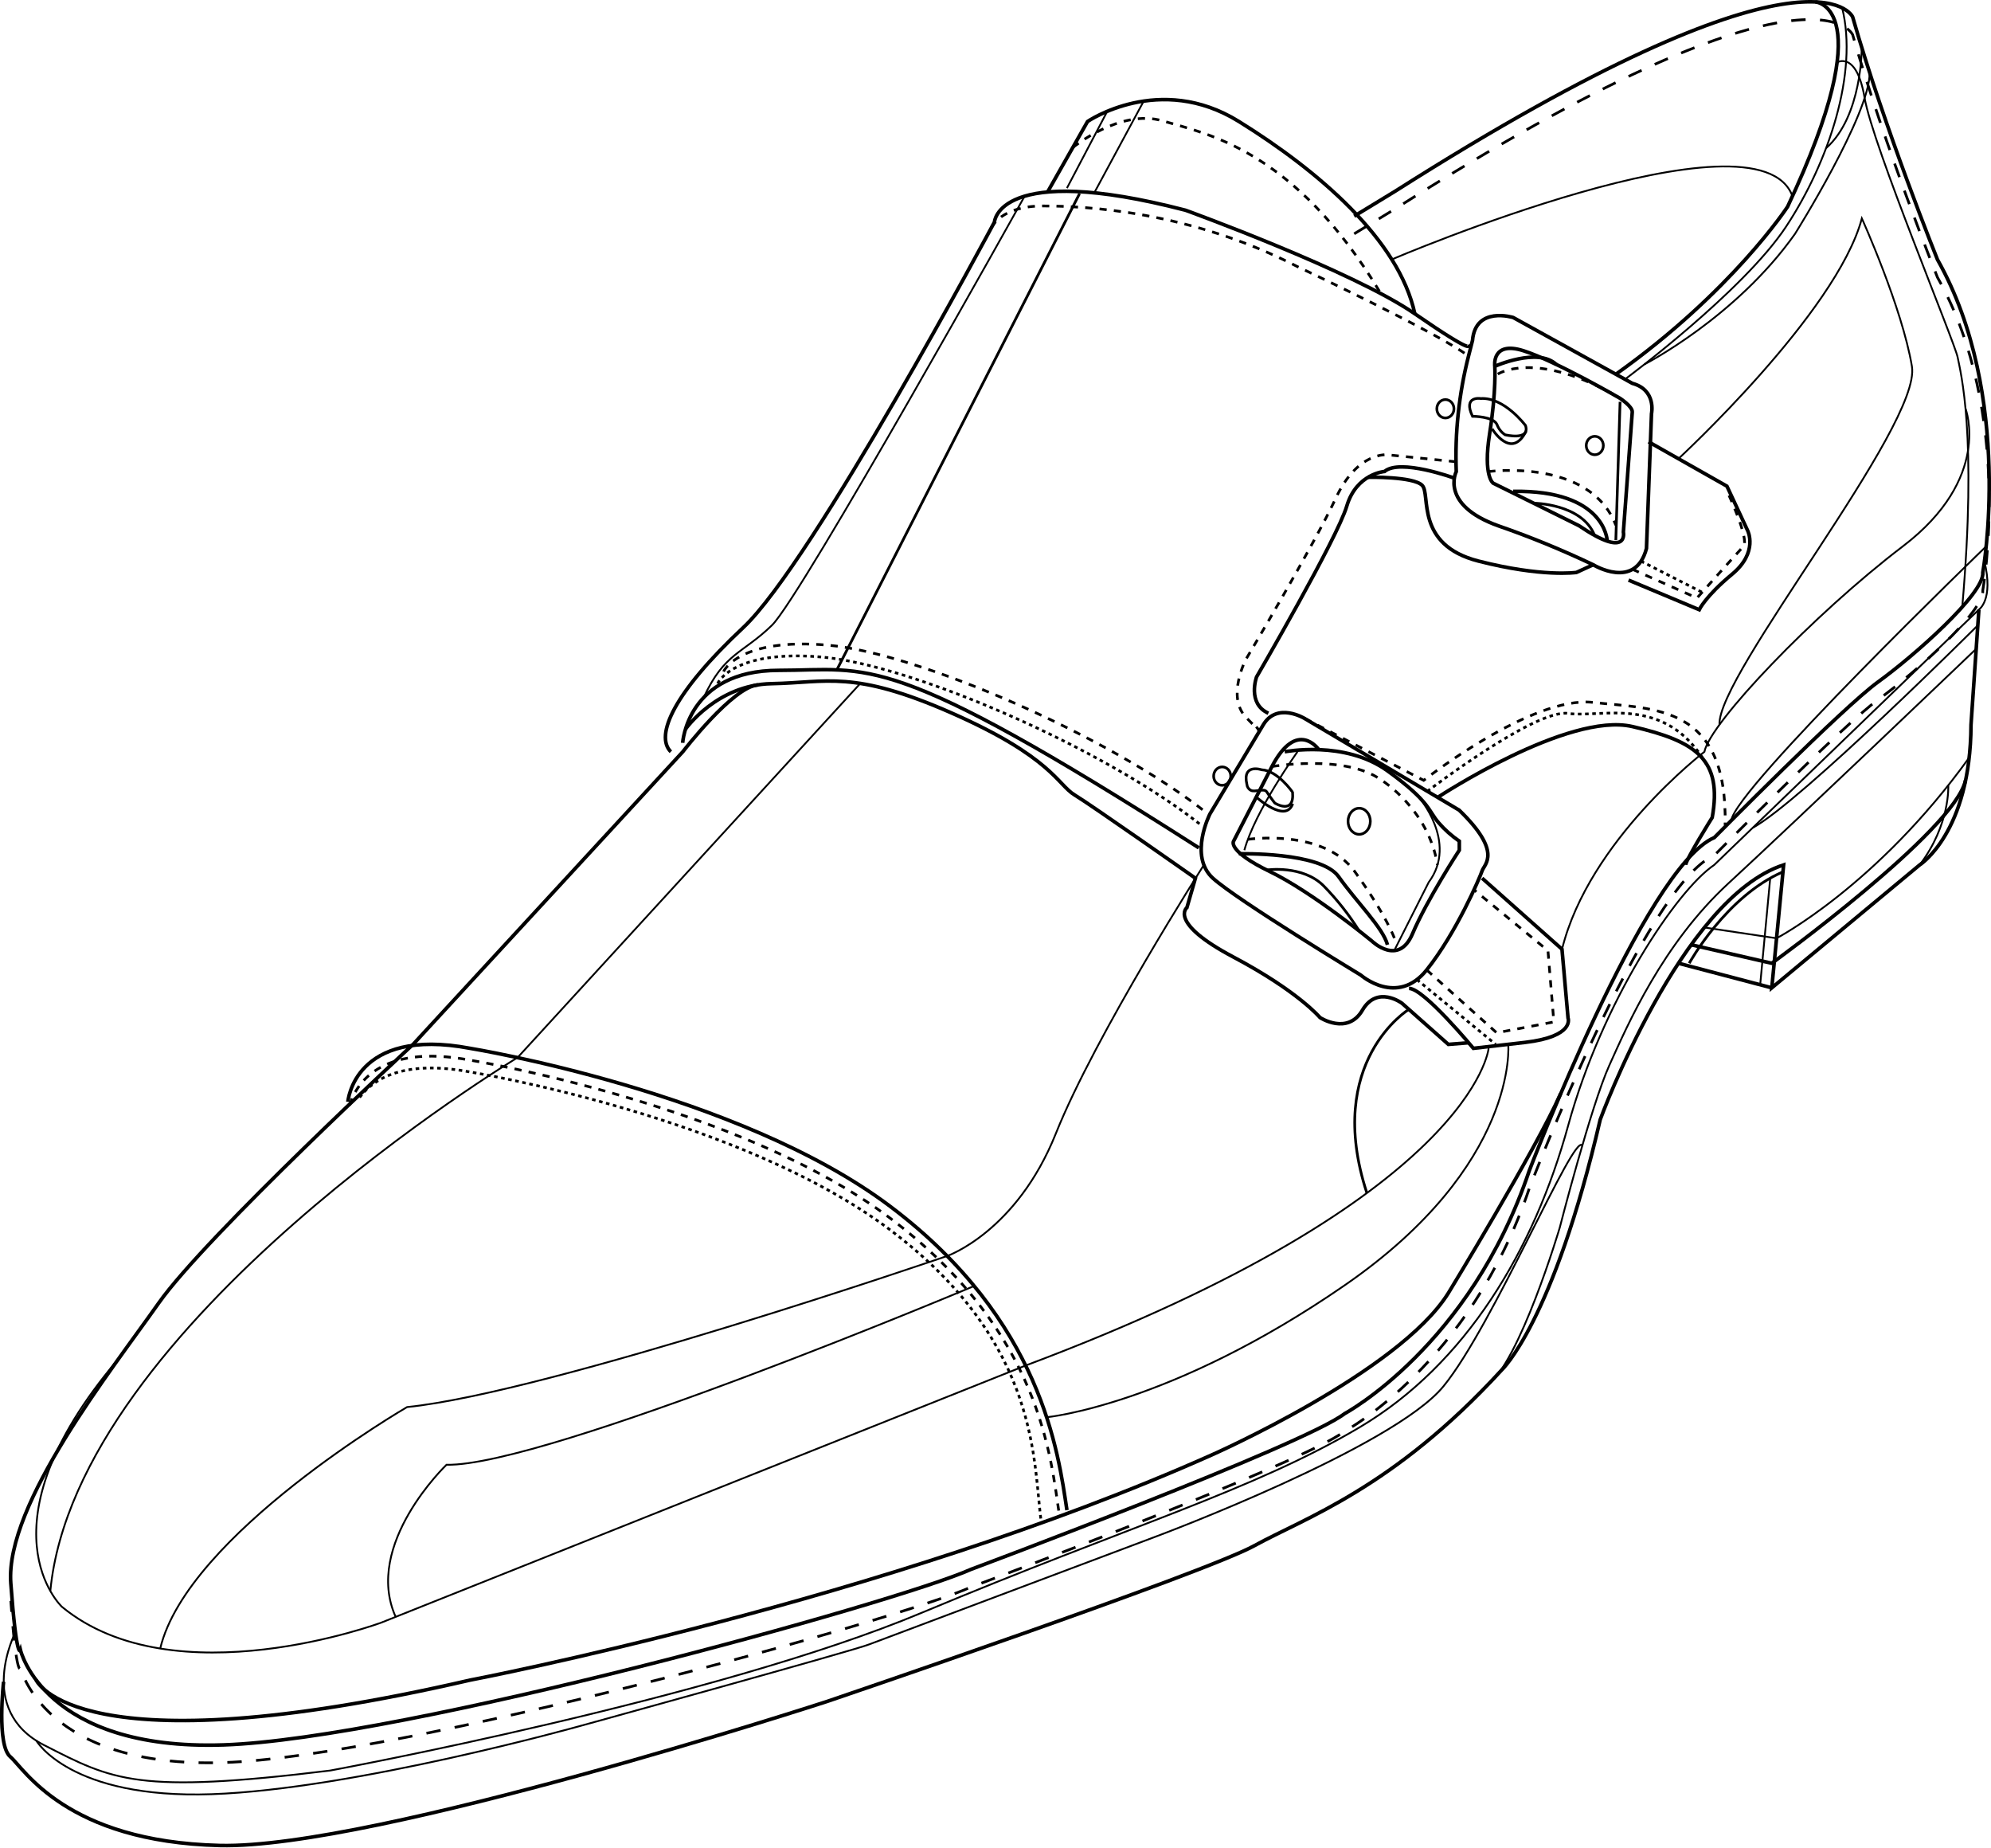
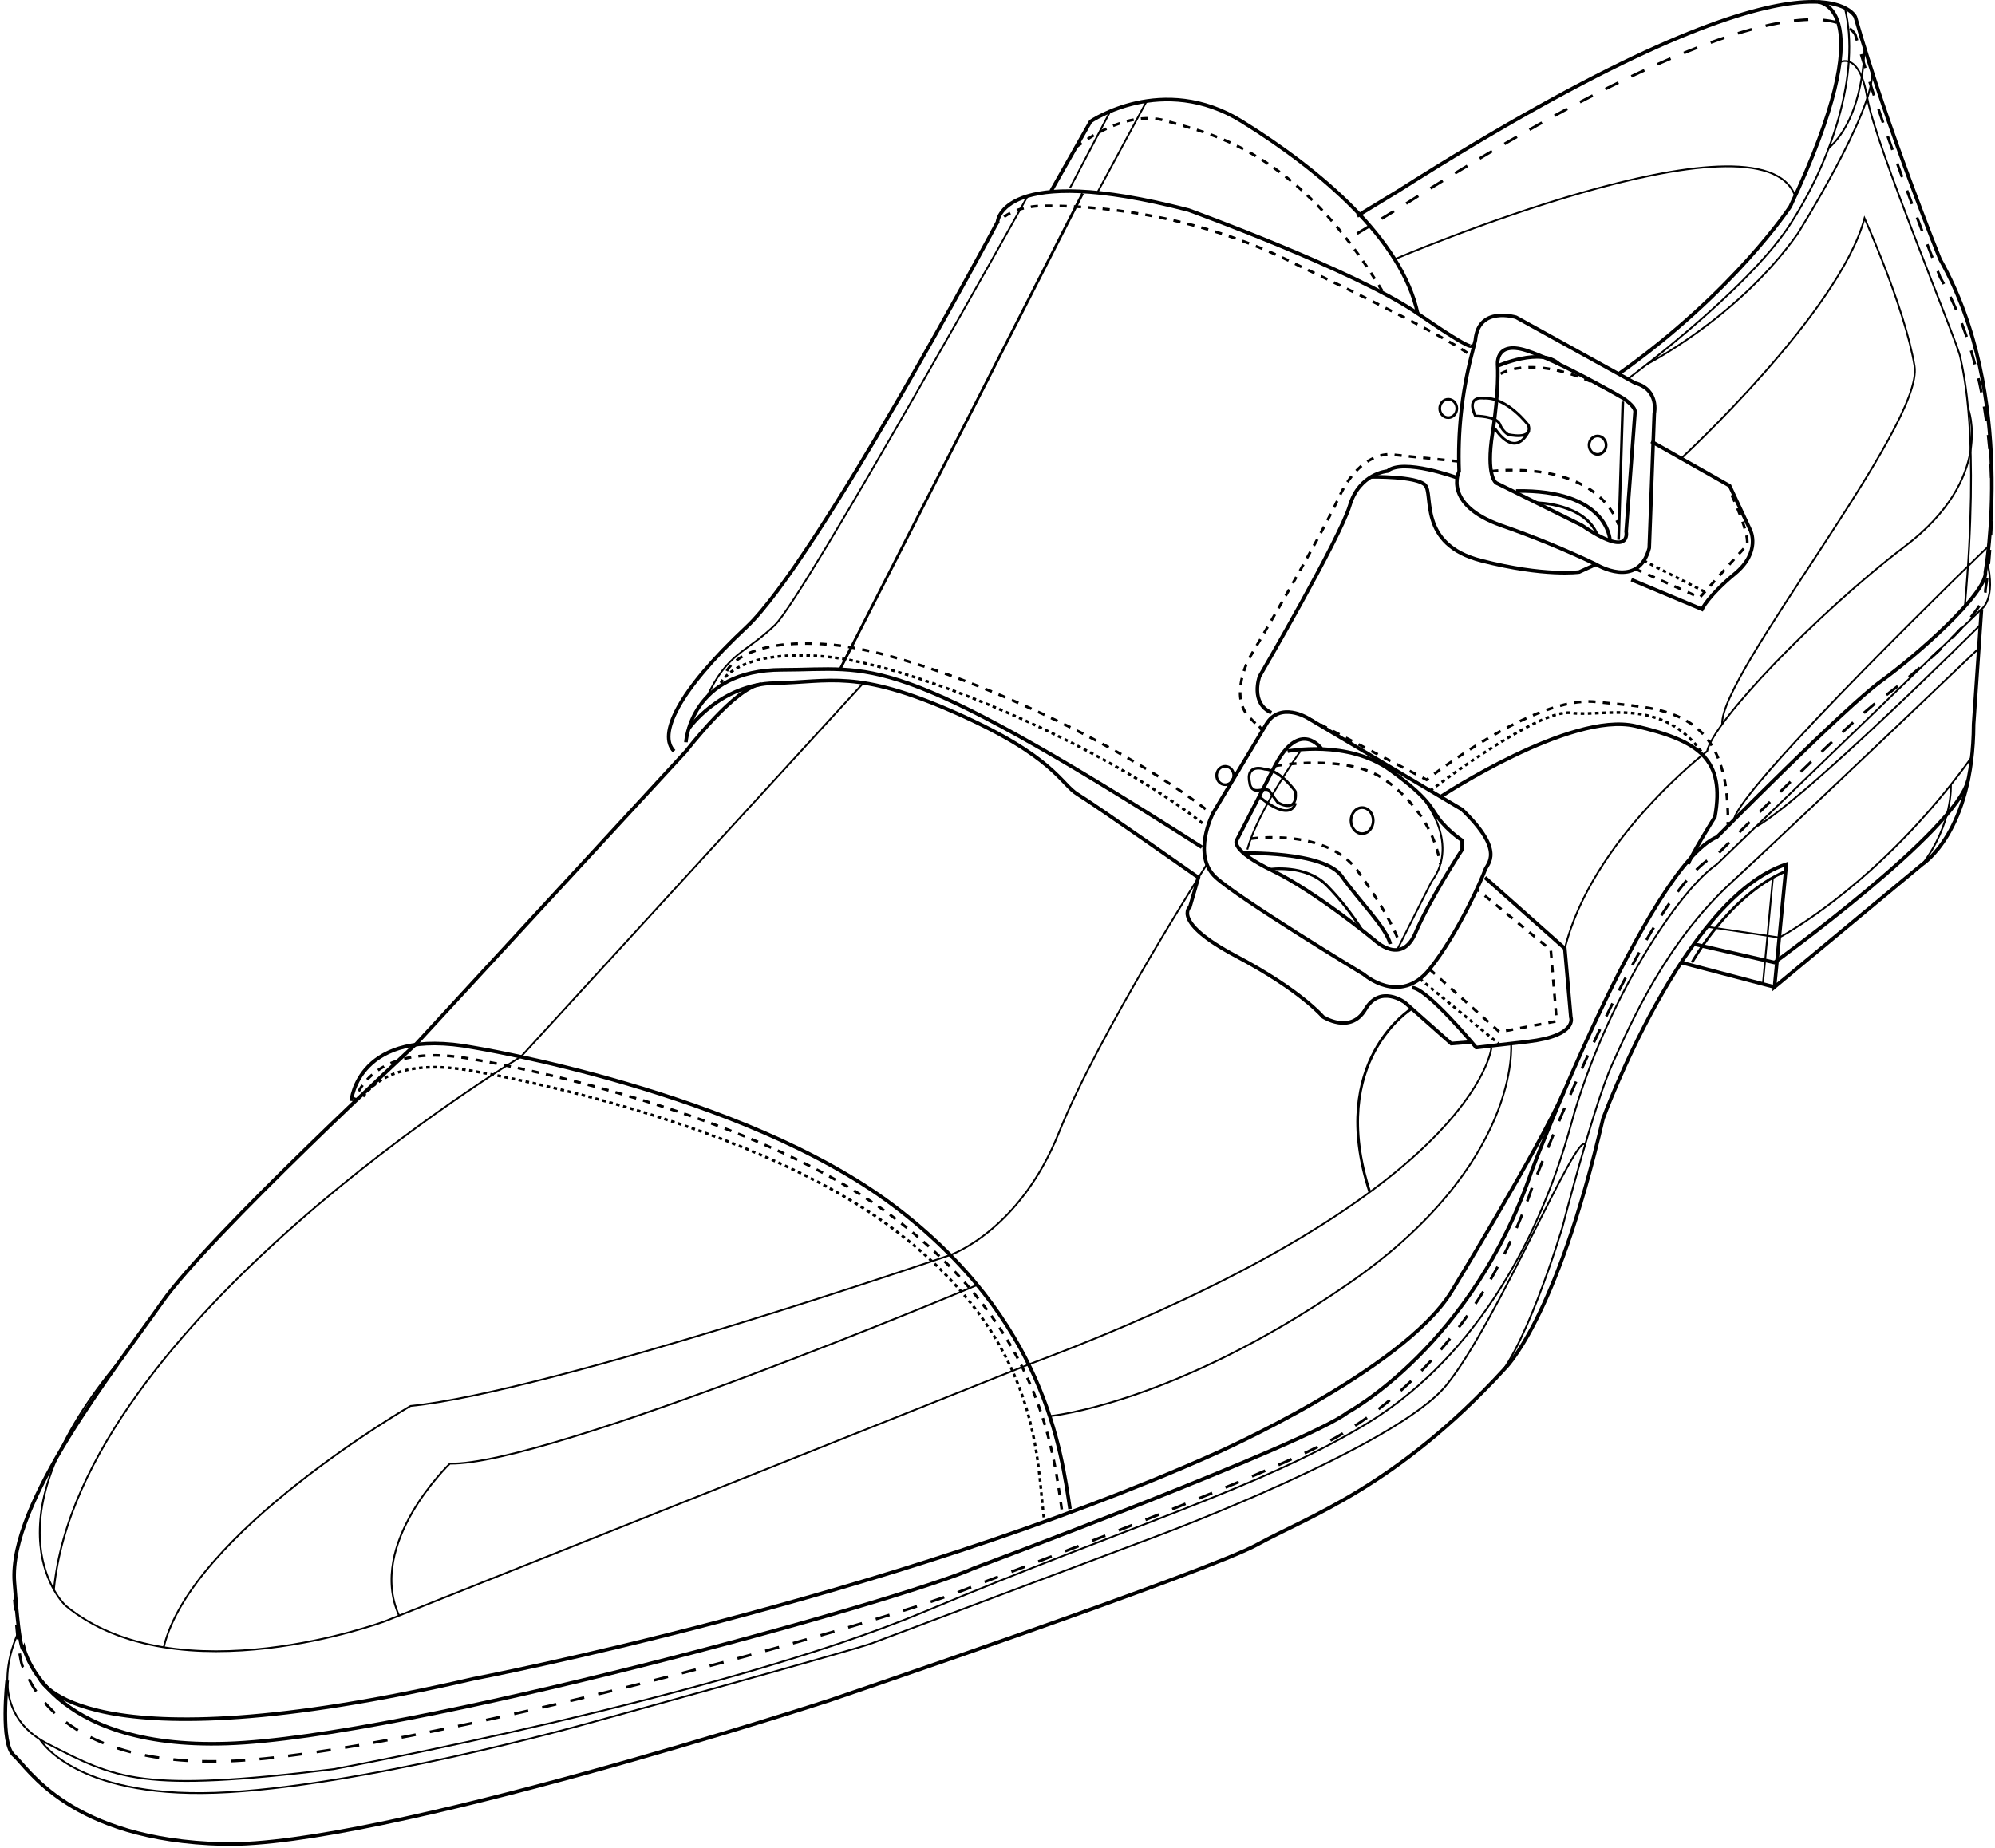
- <svg xmlns="http://www.w3.org/2000/svg" viewBox="0 0 553.61 513.57">
-   <defs>
-     <style>.cls-1,.cls-2,.cls-3,.cls-4,.cls-5,.cls-6{fill:none;stroke:#000;stroke-miterlimit:10;}.cls-2,.cls-3,.cls-4,.cls-6{stroke-width:0.75px;}.cls-2{stroke-dasharray:1;}.cls-3{stroke-dasharray:2;}.cls-4{stroke-dasharray:4;}.cls-5{stroke-width:0.5px;}</style>
-   </defs>
-   <g id="Слой_2" data-name="Слой 2">
-     <g id="Слой_2-2" data-name="Слой 2">
-       <path class="cls-1" d="M186.53,209c-4.52-4.52.82-16.45,20.15-34.55S276.51,61.74,276.51,61.74s.91-16.86,53.15-3.29c0,0,46.47,16.86,63.75,28.79s14.81,8.64,14.81,8.64" />
-       <path class="cls-1" d="M189.82,206.51s1.23-20.15,26.73-20.15,30-6.17,116.8,49.35" />
-       <path class="cls-1" d="M458.38,122.82l21.8,12.34,5.76,12.34s3.08,6-4.32,12.13-9.14,9.87-9.14,9.87l-19.65-8.23" />
-       <path class="cls-1" d="M446.87,150.17s-.62-14-26.12-13.57" />
-       <path class="cls-1" d="M453.86,114.59l-2.47,33.31s1.63,7.74-12.34-1.75L415.2,134.33s-2.88-1.85-1-13.78,1.44-18.71,1.44-18.71-1-7.2,8-4.32,26.73,13.16,26.73,13.16S454,113,453.86,114.59Z" />
-       <path class="cls-1" d="M408.33,99a113.16,113.16,0,0,0-3.41,32.11s-4.73,9.22,11.72,15.08A259.52,259.52,0,0,1,443,157s11.72,7.2,14.81-4.52L459.21,115s1.45-6.58-5.34-8.43l-33.11-18.3S410.26,85,409.44,94.64Z" />
-       <path class="cls-1" d="M415.61,101.84s12-5.36,17.13-.52" />
-       <path class="cls-1" d="M404.29,132.89s-15-5.49-19.32-1.82c0,0-7.81.59-10.49,9.63s-25.09,47.5-25.09,47.5-2.67,7.4,3.29,10.08" />
-       <path class="cls-1" d="M400,221.52s36-23.65,53.88-19.54,25.09,9.25,22.21,25.29c0,0-7.2,11.52-7.4,13.16" />
-       <path class="cls-1" d="M344.46,237.36s22.83-.62,27.76,6.37,12.34,14.19,13.57,18.92" />
-       <path class="cls-1" d="M412.11,244.14l22.21,19.74L436,283s2.06,5.14-11.93,6.79l-14.39,1.65s-13.78-16.66-17.89-16.66" />
-       <path class="cls-1" d="M351.25,201.51l-14.81,24.75s-6,11.72.82,17.89,41.13,26.94,41.13,26.94,10.08,8.84,18.3-1.44,14.81-25.7,15.42-27.56,5.76-5.14-6.37-16.86l-43-25.5S355.1,195.07,351.25,201.51Z" />
-       <path class="cls-1" d="M366.67,208.36s-6-8.64-13,4.73L343,233.86s-1.85,2.67,10.08,8.43,28.38,19.33,28.38,19.33,7.4,7.2,11.31-2.06,13-23.21,13-23.21v-2.5a30.56,30.56,0,0,1-5.76-5.14c-2.88-3.29-2.26-5.76-14.19-14.39S357.21,209,357.21,209" />
-       <path class="cls-2" d="M100,305.08c3.87-5.22,12.34-10.53,30.77-7.06,0,0,74.58,12.13,116.8,43.94s39.63,65.5,42,81.41" />
-       <path class="cls-3" d="M97.22,307.27c1.56-5.29,8-17.35,33.51-12.54,0,0,74.58,12.13,116.8,43.94s44.67,67,47.08,82.87" />
-       <path class="cls-1" d="M96.73,306.31s1.65-21,34-14.87c0,0,74.58,12.13,116.8,43.94s46.73,68.55,49.14,84.45" />
-       <path class="cls-1" d="M114.83,295.26" />
-       <path class="cls-4" d="M376.54,65l11.38-6.93C504.17-15.73,515.14,9.65,515.14,9.65c8.77,30.71,23.58,67.45,23.58,67.45,21.39,37.84,12.61,87,12.61,87,.55,5.82-19.19,23.24-29.06,30.37s-45.59,43.32-45.59,43.32c-19.26,8.23-51.48,92.67-51.48,92.67-16.45,48.81-51.34,67.45-51.34,67.45C362.56,406.67,270,441.21,270,441.21,249.18,450.54,112.09,488.37,62.18,490S5.7,463.7,5.7,463.7,4.61,467,3,445.05" />
-       <path class="cls-1" d="M376.54,60.1l11.38-6.93C504.17-20.66,515.14,4.71,515.14,4.71c8.77,30.71,23.58,67.45,23.58,67.45,21.39,37.84,12.61,87,12.61,87,.55,5.82-19.19,23.24-29.06,30.37s-45.59,43.32-45.59,43.32c-19.26,8.23-51.48,92.67-51.48,92.67C408.76,374.31,373.87,393,373.87,393,362.56,401.73,270,436.28,270,436.28c-20.84,9.32-157.93,47.16-207.83,48.81S5.7,458.76,5.7,458.76,4.61,462.05,3,440.12s28-59.22,41.13-77.87,70.74-71.92,70.74-71.92l75-81.35s13.94-18.13,20.91-18.58" />
-       <path class="cls-1" d="M291.4,53.17l11-19.39s20-13.71,42.09,0S389,66.68,393.4,87.24" />
-       <path class="cls-1" d="M504.77.53s18.6,1.1-7.72,56.93c0,0-15.44,23.63-47.75,46.58" />
-       <path class="cls-5" d="M4.28,453.8s-11.19,21.56,8,31.36,25.77,13.64,79.51,7.06c0,0,106.93-19.74,164.51-43.87s92.13-34,121.74-51.55,48.52-49.37,58-83.9,30.12-65.39,40.61-72.45l73.55-70.95s4.22-2.63,1.56-13.52" />
-       <path class="cls-1" d="M1,467.54s-2,17.55,1.86,20.84S18.31,512,61.09,513.05,230,473,230,473,334.9,437.38,348.8,429.7s38.57-15.9,68.73-48.81c0,0,14.33-13.24,27.42-69.64,0,0,22.48-61.55,51-70.81l-3.29,34.18,41.13-34.18s14.14-8.93,14.26-38.93l2.19-32" />
-       <line class="cls-1" x1="466.7" y1="267.79" x2="492.66" y2="274.62" />
-       <path class="cls-1" d="M470.24,262.65l22.41,5.14s50.73-36.72,53.88-50.85" />
-       <path class="cls-6" d="M469.7,267.79s10.18-18.56,26.06-25.42" />
-       <path class="cls-5" d="M473.92,257.84l20.06,3s27.94-14.59,53.55-50.2" />
-       <path class="cls-5" d="M541.73,218.33s.62,10.81-7.95,22.12" />
-       <line class="cls-5" x1="492.22" y1="244.14" x2="489.43" y2="273.77" />
-       <path class="cls-5" d="M549.94,173.85s-48.8,48.66-62.57,56.29" />
-       <path class="cls-5" d="M549.49,180.38s-50.6,48.34-68.9,65.2-28,39.28-33.11,50.59-13.78,45.11-13.78,45.11-11.17,37.66-20.39,44.09" />
-       <path class="cls-5" d="M552.27,151.89s-69.91,67.47-70.87,76.2" />
-       <path class="cls-5" d="M451.83,105.45S484.7,81.07,496.63,63,516.7,20.16,512.22,2.19" />
-       <path class="cls-5" d="M517.67,13.21s.15,19.13-9.93,28" />
-       <path class="cls-5" d="M457.24,101.29s25.41-13,41.86-36.26c0,0,21-33.44,20.76-44.89" />
-       <path class="cls-5" d="M510.81,17.35s5.43-3.32,7.65,9.84,25.05,67.92,25.87,72.11,5.46,21.52,1.29,69.4" />
-       <path class="cls-5" d="M546.54,113.64s7.45,19.27-17.46,38.25S475.47,201,473.92,209c0,0-32.12,24.54-39.59,54.91" />
-       <path class="cls-5" d="M419.38,290.33s3,33.54-45.51,67S291,394,291,394" />
-       <path class="cls-5" d="M466.7,127.53s44-40.54,51-66.81c0,0,11.18,24.74,13.92,41.13s-54.37,85.89-53.51,99.67" />
-       <path class="cls-5" d="M413.92,291.44s-3.9,41.38-128.74,88.18L106.05,451.08s-57.58,21.39-88.84-4.39c0,0-23.76-22.14,15.39-68.52" />
-       <path class="cls-1" d="M10.07,467.07s11,25.31,120.66,0c0,0,115.16-22,206.19-62.59,0,0,52.1-23,65.8-45,0,0,24.43-40.06,31.24-55.47" />
-       <path class="cls-5" d="M334.76,240.44s-30.19,47.23-41.16,74.65-30.24,34.08-30.24,34.08-110.69,38-150.17,42c0,0-61.06,35.4-68.64,67.12" />
-       <path class="cls-5" d="M270.87,357.51s-119.3,50.25-146.72,49.7c0,0-23.21,22.15-14.13,42.29" />
-       <path class="cls-5" d="M284.91,54.53s-62.05,111.32-70.28,119.31-13.22,7.62-19,20.14" />
-       <line class="cls-6" x1="300.18" y1="53.82" x2="232.73" y2="186.15" />
-       <path class="cls-1" d="M190.59,202.73s8.69-12.4,24-12.67,22.59-3.95,50.18,8.23,29.34,19.88,34,22.69,33.62,23.17,33.62,23.17l-2.36,8.16s-5.28,4.11,12.85,13.71,24.16,16.87,24.16,16.87,7.66,5,11.79-2.06,11-1.92,11-1.92l12.89,11.43,5.61-.45" />
-       <path class="cls-6" d="M352.22,241.86s9.93-1.49,15.82,4.41a74.29,74.29,0,0,1,9.89,12.53" />
-       <path class="cls-5" d="M394.25,221.29s11.35,12.78,3,24l-9.59,19" />
-       <path class="cls-5" d="M360.77,209S349,225.35,346,236.36" />
-       <path class="cls-1" d="M380.44,132.67s12.52-.24,15,2.25-2.13,16.51,15.64,21.06,27.24,3.16,27.24,3.16L443,157" />
-       <path class="cls-6" d="M426.4,139.88s13.51.08,17,9" />
-       <line class="cls-6" x1="450.47" y1="111.71" x2="449.29" y2="150.17" />
-       <path class="cls-6" d="M411.7,110.79s-5-.82-2.26,4.94c0,0,5.76,0,6.79,2.26a5.91,5.91,0,0,0,2.26,2.88s7.05,1.75,5.69-2.57C424.17,118.29,418.28,110.37,411.7,110.79Z" />
-       <path class="cls-6" d="M414.89,119.22s5.35,8.84,9.46.62" />
-       <path class="cls-6" d="M350.8,214s-5.47-1.87-4.09,4.09a2,2,0,0,0,1.08,1.61c1.08.65,3.73-.69,4.43.43s2.24,3.12,2.24,3.12,5.49,3.44,4.95-3C359.4,220.2,355.21,214.17,350.8,214Z" />
-       <path class="cls-6" d="M349.33,221.61s8.21,7.41,10.11,1.82" />
-       <path class="cls-6" d="M391.76,280.6s-23.66,14.47-11.69,51.07" />
-       <path class="cls-5" d="M10.07,483.87s9.34,16.29,48.82,14.92,102.27-18.92,102.27-18.92,77.59-21.39,80.61-22.76L321.84,427s65.53-24.5,79.51-41.59,36.41-71,38.62-66.92" />
-       <path class="cls-5" d="M239.21,190,143.92,294S21.16,367.9,14,442.26" />
-       <line class="cls-5" x1="307.9" y1="30.92" x2="296.67" y2="52.29" />
-       <line class="cls-5" x1="318.02" y1="28.1" x2="304.15" y2="53.82" />
-       <path class="cls-3" d="M298.31,41s13.25-10.89,25-7.39,36.61,7.7,60.67,48.06" />
-       <path class="cls-3" d="M275.69,63.26s2.55-6,14.27-6,40.72,1.4,70.74,16.83c0,0,38.9,18.3,47.62,24.88" />
-       <path class="cls-3" d="M416.48,104s9.92-6.64,32,5.55" />
-       <path class="cls-3" d="M413.82,131.11s28.23-3.87,35.47,14.89" />
-       <ellipse class="cls-6" cx="339.84" cy="215.76" rx="2.38" ry="2.56" />
-       <ellipse class="cls-6" cx="443.44" cy="123.86" rx="2.38" ry="2.56" />
-       <ellipse class="cls-6" cx="401.9" cy="113.64" rx="2.38" ry="2.56" />
-       <ellipse class="cls-6" cx="377.93" cy="228.32" rx="3.1" ry="3.63" />
-       <path class="cls-3" d="M453.86,158.25l18,8s11.05-12.39,12.89-14.32-4.49-15.3-4.49-15.3" />
-       <path class="cls-3" d="M404.86,128.37l-19.07-1.94s-8.29-1-14.33,12-25,44.82-25,44.82-5.52,10.42,0,16.18,2.84,2.61,2.84,2.61" />
-       <path class="cls-3" d="M362.76,199.72l33.11,17.22s30-23.59,47.09-21.67,37.45.5,36.72,34.11" />
-       <path class="cls-2" d="M396.85,220s30.08-23,39.22-21.67,27-5.42,38.34,14" />
-       <line class="cls-2" x1="456.25" y1="155.98" x2="473.23" y2="164.63" />
-       <path class="cls-3" d="M347,233.34s21-3.1,29.73,9,11,18.49,11,18.49" />
-       <path class="cls-3" d="M353.71,213.09s20.5-3.54,30.51,3.85c0,0,13,8.08,15.47,23.5" />
-       <polyline class="cls-3" points="396.69 269.64 416.16 287.12 432.06 284.11 430.42 264.29 409.85 247.37" />
-       <line class="cls-2" x1="393.98" y1="272.33" x2="415.88" y2="290.33" />
-       <path class="cls-3" d="M201.2,186.69s4.11-9.52,29.06-7.33,78.1,25.18,105.4,46.73" />
-       <path class="cls-2" d="M199.55,190s4.11-9.52,29.06-7.33,78.1,25.18,105.4,46.73" />
-       <path class="cls-5" d="M387,72.12S488.9,28.57,498.4,54.53" />
+ <svg xmlns="http://www.w3.org/2000/svg" width="555px" height="514px" viewBox="0 0 555 514" version="1.1">
+   <defs />
+   <g id="Page-1" stroke="none" stroke-width="1" fill="none" fill-rule="evenodd">
+     <g id="double-monks" transform="translate(1, 0)" stroke="#000000">
+       <path d="M186.53,209 C182.01,204.48 187.35,192.55 206.68,174.45 C226.01,156.35 276.51,61.74 276.51,61.74 C276.51,61.74 277.42,44.88 329.66,58.45 C329.66,58.45 376.13,75.31 393.41,87.24 C410.69,99.17 408.22,95.88 408.22,95.88" id="Shape" />
+       <path d="M189.82,206.51 C189.82,206.51 191.05,186.36 216.55,186.36 C242.05,186.36 246.55,180.19 333.35,235.71" id="Shape" />
+       <path d="M458.38,122.82 L480.18,135.16 L485.94,147.5 C485.94,147.5 489.02,153.5 481.62,159.63 C474.22,165.76 472.48,169.5 472.48,169.5 L452.83,161.27" id="Shape" />
+       <path d="M446.87,150.17 C446.87,150.17 446.25,136.17 420.75,136.6" id="Shape" />
+       <path d="M453.86,114.59 L451.39,147.9 C451.39,147.9 453.02,155.64 439.05,146.15 L415.2,134.33 C415.2,134.33 412.32,132.48 414.2,120.55 C416.08,108.62 415.64,101.84 415.64,101.84 C415.64,101.84 414.64,94.64 423.64,97.52 C432.64,100.4 450.37,110.68 450.37,110.68 C450.37,110.68 454,113 453.86,114.59 Z" id="Shape" />
+       <path d="M408.33,99 C405.664,109.485 404.516,120.299 404.92,131.11 C404.92,131.11 400.19,140.33 416.64,146.19 C425.618,149.308 434.418,152.917 443,157 C443,157 454.72,164.2 457.81,152.48 L459.21,115 C459.21,115 460.66,108.42 453.87,106.57 L420.76,88.27 C420.76,88.27 410.26,85 409.44,94.64 L408.33,99 Z" id="Shape" />
+       <path d="M415.61,101.84 C415.61,101.84 427.61,96.48 432.74,101.32" id="Shape" />
+       <path d="M404.29,132.89 C404.29,132.89 389.29,127.4 384.97,131.07 C384.97,131.07 377.16,131.66 374.48,140.7 C371.8,149.74 349.39,188.2 349.39,188.2 C349.39,188.2 346.72,195.6 352.68,198.28" id="Shape" />
+       <path d="M400,221.52 C400,221.52 436,197.87 453.88,201.98 C471.76,206.09 478.97,211.23 476.09,227.27 C476.09,227.27 468.89,238.79 468.69,240.43" id="Shape" />
+       <path d="M344.46,237.36 C344.46,237.36 367.29,236.74 372.22,243.73 C377.15,250.72 384.56,257.92 385.79,262.65" id="Shape" />
+       <path d="M412.11,244.14 L434.32,263.88 L436,283 C436,283 438.06,288.14 424.07,289.79 L409.68,291.44 C409.68,291.44 395.9,274.78 391.79,274.78" id="Shape" />
+       <path d="M351.25,201.51 L336.44,226.26 C336.44,226.26 330.44,237.98 337.26,244.15 C344.08,250.32 378.39,271.09 378.39,271.09 C378.39,271.09 388.47,279.93 396.69,269.65 C404.91,259.37 411.5,243.95 412.11,242.09 C412.72,240.23 417.87,236.95 405.74,225.23 L362.74,199.73 C362.74,199.73 355.1,195.07 351.25,201.51 Z" id="Shape" />
+       <path d="M366.67,208.36 C366.67,208.36 360.67,199.72 353.67,213.09 L343,233.86 C343,233.86 341.15,236.53 353.08,242.29 C365.01,248.05 381.46,261.62 381.46,261.62 C381.46,261.62 388.86,268.82 392.77,259.56 C396.68,250.3 405.77,236.35 405.77,236.35 L405.77,233.85 C403.64,232.387 401.705,230.66 400.01,228.71 C397.13,225.42 397.75,222.95 385.82,214.32 C373.89,205.69 357.21,209 357.21,209" id="Shape" />
+       <path d="M100,305.08 C103.87,299.86 112.34,294.55 130.77,298.02 C130.77,298.02 205.35,310.15 247.57,341.96 C289.79,373.77 287.2,407.46 289.57,423.37" id="Shape" stroke-width="0.75" stroke-dasharray="1" />
+       <path d="M97.22,307.27 C98.78,301.98 105.22,289.92 130.73,294.73 C130.73,294.73 205.31,306.86 247.53,338.67 C289.75,370.48 292.2,405.67 294.61,421.54" id="Shape" stroke-width="0.75" stroke-dasharray="2" />
+       <path d="M96.73,306.31 C96.73,306.31 98.38,285.31 130.73,291.44 C130.73,291.44 205.31,303.57 247.53,335.38 C289.75,367.19 294.26,403.93 296.67,419.83" id="Shape" />
+       <path d="M376.54,65 L387.92,58.07 C504.17,-15.73 515.14,9.65 515.14,9.65 C523.91,40.36 538.72,77.1 538.72,77.1 C560.11,114.94 551.33,164.1 551.33,164.1 C551.88,169.92 532.14,187.34 522.27,194.47 C512.4,201.6 476.68,237.79 476.68,237.79 C457.42,246.02 425.2,330.46 425.2,330.46 C408.75,379.27 373.86,397.91 373.86,397.91 C362.56,406.67 270,441.21 270,441.21 C249.18,450.54 112.09,488.37 62.18,490 C12.27,491.63 5.7,463.7 5.7,463.7 C5.7,463.7 4.61,467 3,445.05" id="Shape" stroke-width="0.75" stroke-dasharray="4" />
+       <path d="M376.54,60.1 L387.92,53.17 C504.17,-20.66 515.14,4.71 515.14,4.71 C523.91,35.42 538.72,72.16 538.72,72.16 C560.11,110 551.33,159.16 551.33,159.16 C551.88,164.98 532.14,182.4 522.27,189.53 C512.4,196.66 476.68,232.85 476.68,232.85 C457.42,241.08 425.2,325.52 425.2,325.52 C408.76,374.31 373.87,393 373.87,393 C362.56,401.73 270,436.28 270,436.28 C249.16,445.6 112.07,483.44 62.17,485.09 C12.27,486.74 5.7,458.76 5.7,458.76 C5.7,458.76 4.61,462.05 3,440.12 C1.39,418.19 31,380.9 44.13,362.25 C57.26,343.6 114.87,290.33 114.87,290.33 L189.87,208.98 C189.87,208.98 203.81,190.85 210.78,190.4" id="Shape" />
+       <path d="M291.4,53.17 L302.4,33.78 C302.4,33.78 322.4,20.07 344.49,33.78 C366.58,47.49 389,66.68 393.4,87.24" id="Shape" />
+       <path d="M504.77,0.53 C504.77,0.53 523.37,1.63 497.05,57.46 C497.05,57.46 481.61,81.09 449.3,104.04" id="Shape" />
+       <path d="M4.28,453.8 C4.28,453.8 -6.91,475.36 12.28,485.16 C31.47,494.96 38.05,498.8 91.79,492.22 C91.79,492.22 198.72,472.48 256.3,448.35 C313.88,424.22 348.43,414.35 378.04,396.8 C407.65,379.25 426.56,347.43 436.04,312.9 C445.52,278.37 466.16,247.51 476.65,240.45 L550.2,169.5 C550.2,169.5 554.42,166.87 551.76,155.98" id="Shape" stroke-width="0.5" />
+       <path d="M1,467.54 C1,467.54 -1,485.09 2.86,488.38 C6.72,491.67 18.31,512 61.09,513.05 C103.87,514.1 230,473 230,473 C230,473 334.9,437.38 348.8,429.7 C362.7,422.02 387.37,413.8 417.53,380.89 C417.53,380.89 431.86,367.65 444.95,311.25 C444.95,311.25 467.43,249.7 495.95,240.44 L492.66,274.62 L533.79,240.44 C533.79,240.44 547.93,231.51 548.05,201.51 L550.24,169.51" id="Shape" />
+       <path d="M466.7,267.79 L492.66,274.62" id="Shape" />
+       <path d="M470.24,262.65 L492.65,267.79 C492.65,267.79 543.38,231.07 546.53,216.94" id="Shape" />
+       <path d="M469.7,267.79 C469.7,267.79 479.88,249.23 495.76,242.37" id="Shape" stroke-width="0.75" />
+       <path d="M473.92,257.84 L493.98,260.84 C493.98,260.84 521.92,246.25 547.53,210.64" id="Shape" stroke-width="0.5" />
+       <path d="M541.73,218.33 C541.73,218.33 542.35,229.14 533.78,240.45" id="Shape" stroke-width="0.5" />
+       <path d="M492.22,244.14 L489.43,273.77" id="Shape" stroke-width="0.5" />
+       <path d="M549.94,173.85 C549.94,173.85 501.14,222.51 487.37,230.14" id="Shape" stroke-width="0.5" />
+       <path d="M549.49,180.38 C549.49,180.38 498.89,228.72 480.59,245.58 C462.29,262.44 452.59,284.86 447.48,296.17 C442.37,307.48 433.7,341.28 433.7,341.28 C433.7,341.28 422.53,378.94 413.31,385.37" id="Shape" stroke-width="0.5" />
+       <path d="M552.27,151.89 C552.27,151.89 482.36,219.36 481.4,228.09" id="Shape" stroke-width="0.5" />
+       <path d="M451.83,105.45 C451.83,105.45 484.7,81.07 496.63,63 C508.56,44.93 516.7,20.16 512.22,2.19" id="Shape" stroke-width="0.5" />
+       <path d="M517.67,13.21 C517.67,13.21 517.82,32.34 507.74,41.21" id="Shape" stroke-width="0.5" />
+       <path d="M457.24,101.29 C457.24,101.29 482.65,88.29 499.1,65.03 C499.1,65.03 520.1,31.59 519.86,20.14" id="Shape" stroke-width="0.5" />
+       <path d="M510.81,17.35 C510.81,17.35 516.24,14.03 518.46,27.19 C520.68,40.35 543.51,95.11 544.33,99.3 C545.15,103.49 549.79,120.82 545.62,168.7" id="Shape" stroke-width="0.5" />
+       <path d="M546.54,113.64 C546.54,113.64 553.99,132.91 529.08,151.89 C504.17,170.87 475.47,201 473.92,209 C473.92,209 441.8,233.54 434.33,263.91" id="Shape" stroke-width="0.5" />
+       <path d="M419.38,290.33 C419.38,290.33 422.38,323.87 373.87,357.33 C325.36,390.79 291,394 291,394" id="Shape" stroke-width="0.5" />
+       <path d="M466.7,127.53 C466.7,127.53 510.7,86.99 517.7,60.72 C517.7,60.72 528.88,85.46 531.62,101.85 C534.36,118.24 477.25,187.74 478.11,201.52" id="Shape" stroke-width="0.5" />
+       <path d="M413.92,291.44 C413.92,291.44 410.02,332.82 285.18,379.62 L106.05,451.08 C106.05,451.08 48.47,472.47 17.21,446.69 C17.21,446.69 -6.55,424.55 32.6,378.17" id="Shape" stroke-width="0.5" />
+       <path d="M10.07,467.07 C10.07,467.07 21.07,492.38 130.73,467.07 C130.73,467.07 245.89,445.07 336.92,404.48 C336.92,404.48 389.02,381.48 402.72,359.48 C402.72,359.48 427.15,319.42 433.96,304.01" id="Shape" />
+       <path d="M334.76,240.44 C334.76,240.44 304.57,287.67 293.6,315.09 C282.63,342.51 263.36,349.17 263.36,349.17 C263.36,349.17 152.67,387.17 113.19,391.17 C113.19,391.17 52.13,426.57 44.55,458.29" id="Shape" stroke-width="0.5" />
+       <path d="M270.87,357.51 C270.87,357.51 151.57,407.76 124.15,407.21 C124.15,407.21 100.94,429.36 110.02,449.5" id="Shape" stroke-width="0.5" />
+       <path d="M284.91,54.53 C284.91,54.53 222.86,165.85 214.63,173.84 C206.4,181.83 201.41,181.46 195.63,193.98" id="Shape" stroke-width="0.5" />
+       <path d="M300.18,53.82 L232.73,186.15" id="Shape" stroke-width="0.75" />
+       <path d="M190.59,202.73 C190.59,202.73 199.28,190.33 214.59,190.06 C229.9,189.79 237.18,186.11 264.77,198.29 C292.36,210.47 294.11,218.17 298.77,220.98 C303.43,223.79 332.39,244.15 332.39,244.15 L330.03,252.31 C330.03,252.31 324.75,256.42 342.88,266.02 C361.01,275.62 367.04,282.89 367.04,282.89 C367.04,282.89 374.7,287.89 378.83,280.83 C382.96,273.77 389.83,278.91 389.83,278.91 L402.72,290.34 L408.33,289.89" id="Shape" />
+       <path d="M352.22,241.86 C352.22,241.86 362.15,240.37 368.04,246.27 C371.777,250.079 375.093,254.28 377.93,258.8" id="Shape" stroke-width="0.75" />
+       <path d="M394.25,221.29 C394.25,221.29 405.6,234.07 397.25,245.29 L387.66,264.29" id="Shape" stroke-width="0.5" />
+       <path d="M360.77,209 C360.77,209 349,225.35 346,236.36" id="Shape" stroke-width="0.5" />
+       <path d="M380.44,132.67 C380.44,132.67 392.96,132.43 395.44,134.92 C397.92,137.41 393.31,151.43 411.08,155.98 C428.85,160.53 438.32,159.14 438.32,159.14 L443,157" id="Shape" />
+       <path d="M426.4,139.88 C426.4,139.88 439.91,139.96 443.4,148.88" id="Shape" stroke-width="0.75" />
+       <path d="M450.47,111.71 L449.29,150.17" id="Shape" stroke-width="0.75" />
+       <path d="M411.7,110.79 C411.7,110.79 406.7,109.97 409.44,115.73 C409.44,115.73 415.2,115.73 416.23,117.99 C416.66,119.165 417.451,120.173 418.49,120.87 C418.49,120.87 425.54,122.62 424.18,118.3 C424.17,118.29 418.28,110.37 411.7,110.79 Z" id="Shape" stroke-width="0.75" />
+       <path d="M414.89,119.22 C414.89,119.22 420.24,128.06 424.35,119.84" id="Shape" stroke-width="0.75" />
+       <path d="M350.8,214 C350.8,214 345.33,212.13 346.71,218.09 C346.768,218.777 347.177,219.385 347.79,219.7 C348.87,220.35 351.52,219.01 352.22,220.13 C352.92,221.25 354.46,223.25 354.46,223.25 C354.46,223.25 359.95,226.69 359.41,220.25 C359.4,220.2 355.21,214.17 350.8,214 Z" id="Shape" stroke-width="0.75" />
+       <path d="M349.33,221.61 C349.33,221.61 357.54,229.02 359.44,223.43" id="Shape" stroke-width="0.75" />
+       <path d="M391.76,280.6 C391.76,280.6 368.1,295.07 380.07,331.67" id="Shape" stroke-width="0.75" />
+       <path d="M10.07,483.87 C10.07,483.87 19.41,500.16 58.89,498.79 C98.37,497.42 161.16,479.87 161.16,479.87 C161.16,479.87 238.75,458.48 241.77,457.11 L321.84,427 C321.84,427 387.37,402.5 401.35,385.41 C415.33,368.32 437.76,314.41 439.97,318.49" id="Shape" stroke-width="0.5" />
+       <path d="M239.21,190 L143.92,294 C143.92,294 21.16,367.9 14,442.26" id="Shape" stroke-width="0.5" />
+       <path d="M307.9,30.92 L296.67,52.29" id="Shape" stroke-width="0.5" />
+       <path d="M318.02,28.1 L304.15,53.82" id="Shape" stroke-width="0.5" />
+       <path d="M298.31,41 C298.31,41 311.56,30.11 323.31,33.61 C335.06,37.11 359.92,41.31 383.98,81.67" id="Shape" stroke-width="0.75" stroke-dasharray="2" />
+       <path d="M275.69,63.26 C275.69,63.26 278.24,57.26 289.96,57.26 C301.68,57.26 330.68,58.66 360.7,74.09 C360.7,74.09 399.6,92.39 408.32,98.97" id="Shape" stroke-width="0.75" stroke-dasharray="2" />
+       <path d="M416.48,104 C416.48,104 426.4,97.36 448.48,109.55" id="Shape" stroke-width="0.75" stroke-dasharray="2" />
+       <path d="M413.82,131.11 C413.82,131.11 442.05,127.24 449.29,146" id="Shape" stroke-width="0.75" stroke-dasharray="2" />
+       <ellipse id="Oval" stroke-width="0.75" cx="339.84" cy="215.76" rx="2.38" ry="2.56" />
+       <ellipse id="Oval" stroke-width="0.75" cx="443.44" cy="123.86" rx="2.38" ry="2.56" />
+       <ellipse id="Oval" stroke-width="0.75" cx="401.9" cy="113.64" rx="2.38" ry="2.56" />
+       <ellipse id="Oval" stroke-width="0.75" cx="377.93" cy="228.32" rx="3.1" ry="3.63" />
+       <path d="M453.86,158.25 L471.86,166.25 C471.86,166.25 482.91,153.86 484.75,151.93 C486.59,150 480.26,136.63 480.26,136.63" id="Shape" stroke-width="0.75" stroke-dasharray="2" />
+       <path d="M404.86,128.37 L385.79,126.43 C385.79,126.43 377.5,125.43 371.46,138.43 C365.42,151.43 346.46,183.25 346.46,183.25 C346.46,183.25 340.94,193.67 346.46,199.43 C351.98,205.19 349.3,202.04 349.3,202.04" id="Shape" stroke-width="0.75" stroke-dasharray="2" />
+       <path d="M362.76,199.72 L395.87,216.94 C395.87,216.94 425.87,193.35 442.96,195.27 C460.05,197.19 480.41,195.77 479.68,229.38" id="Shape" stroke-width="0.75" stroke-dasharray="2" />
+       <path d="M396.85,220 C396.85,220 426.93,197 436.07,198.33 C445.21,199.66 463.07,192.91 474.41,212.33" id="Shape" stroke-width="0.75" stroke-dasharray="1" />
+       <path d="M456.25,155.98 L473.23,164.63" id="Shape" stroke-width="0.75" stroke-dasharray="1" />
+       <path d="M347,233.34 C347,233.34 368,230.24 376.73,242.34 C385.46,254.44 387.73,260.83 387.73,260.83" id="Shape" stroke-width="0.75" stroke-dasharray="2" />
+       <path d="M353.71,213.09 C353.71,213.09 374.21,209.55 384.22,216.94 C384.22,216.94 397.22,225.02 399.69,240.44" id="Shape" stroke-width="0.75" stroke-dasharray="2" />
+       <polyline id="Shape" stroke-width="0.75" stroke-dasharray="2" points="396.69 269.64 416.16 287.12 432.06 284.11 430.42 264.29 409.85 247.37" />
+       <path d="M393.98,272.33 L415.88,290.33" id="Shape" stroke-width="0.75" stroke-dasharray="1" />
+       <path d="M201.2,186.69 C201.2,186.69 205.31,177.17 230.26,179.36 C255.21,181.55 308.36,204.54 335.66,226.09" id="Shape" stroke-width="0.75" stroke-dasharray="2" />
+       <path d="M199.55,190 C199.55,190 203.66,180.48 228.61,182.67 C253.56,184.86 306.71,207.85 334.01,229.4" id="Shape" stroke-width="0.75" stroke-dasharray="1" />
+       <path d="M387,72.12 C387,72.12 488.9,28.57 498.4,54.53" id="Shape" stroke-width="0.5" />
    </g>
  </g>
</svg>
